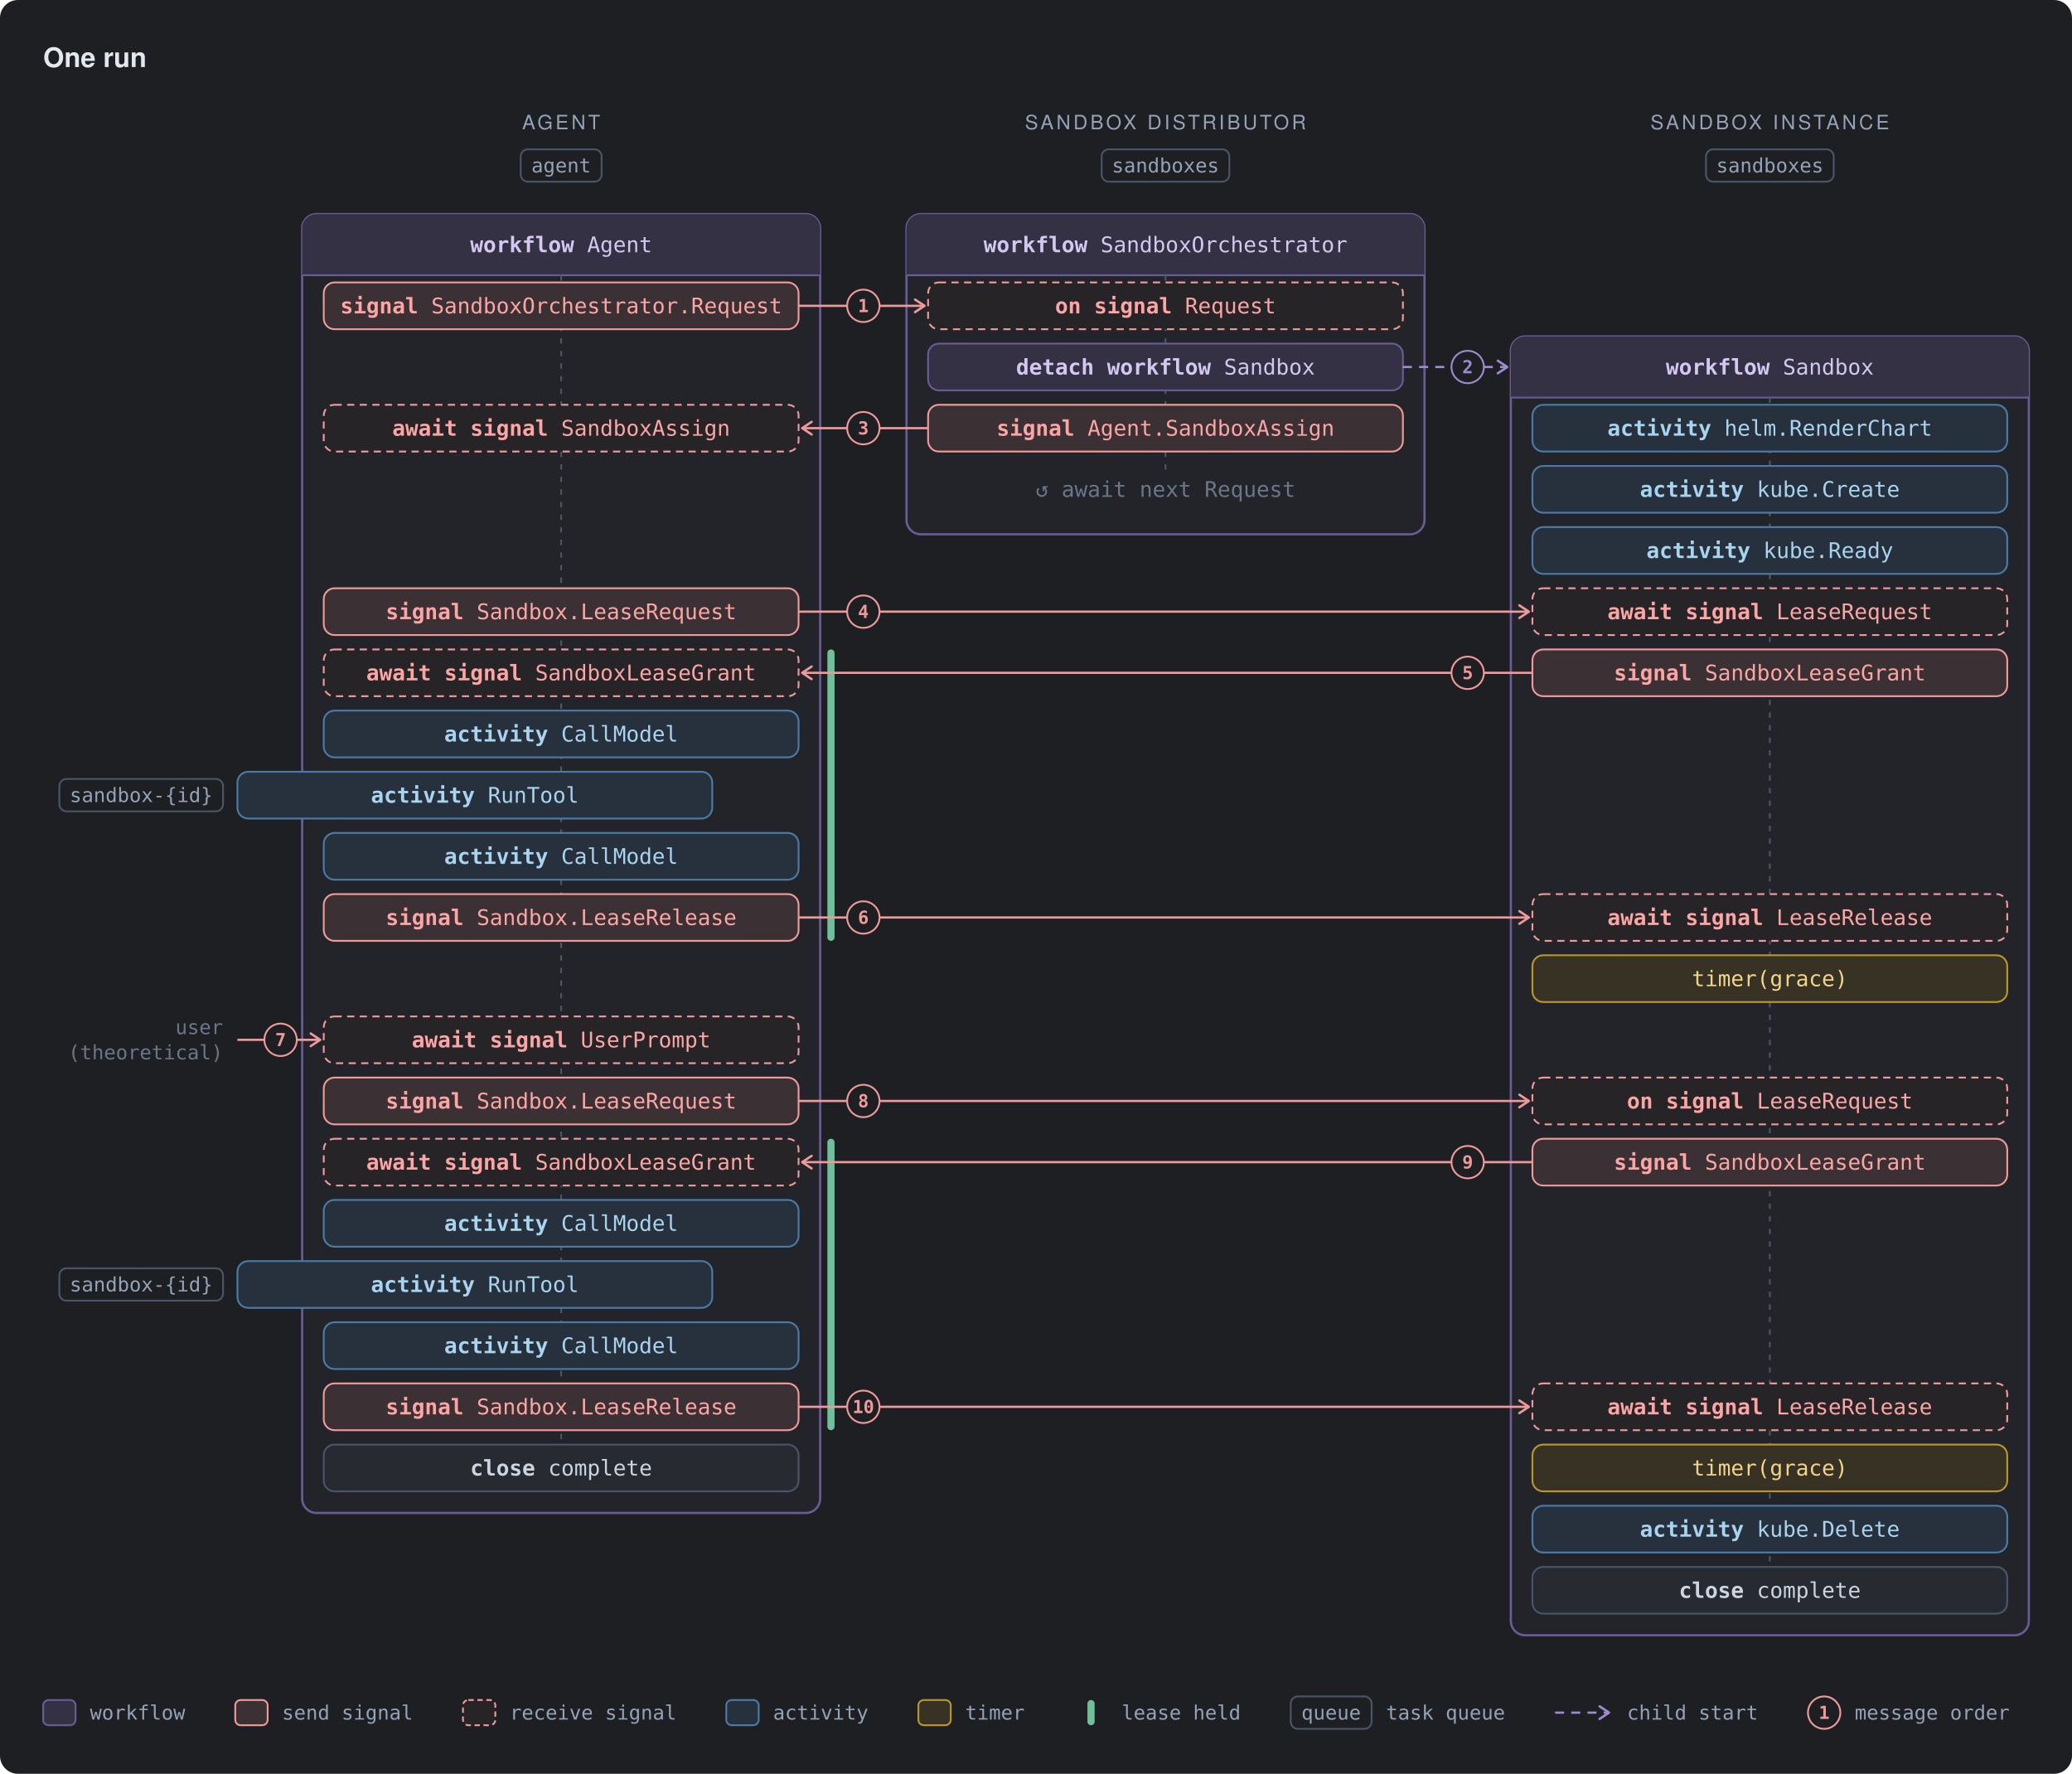
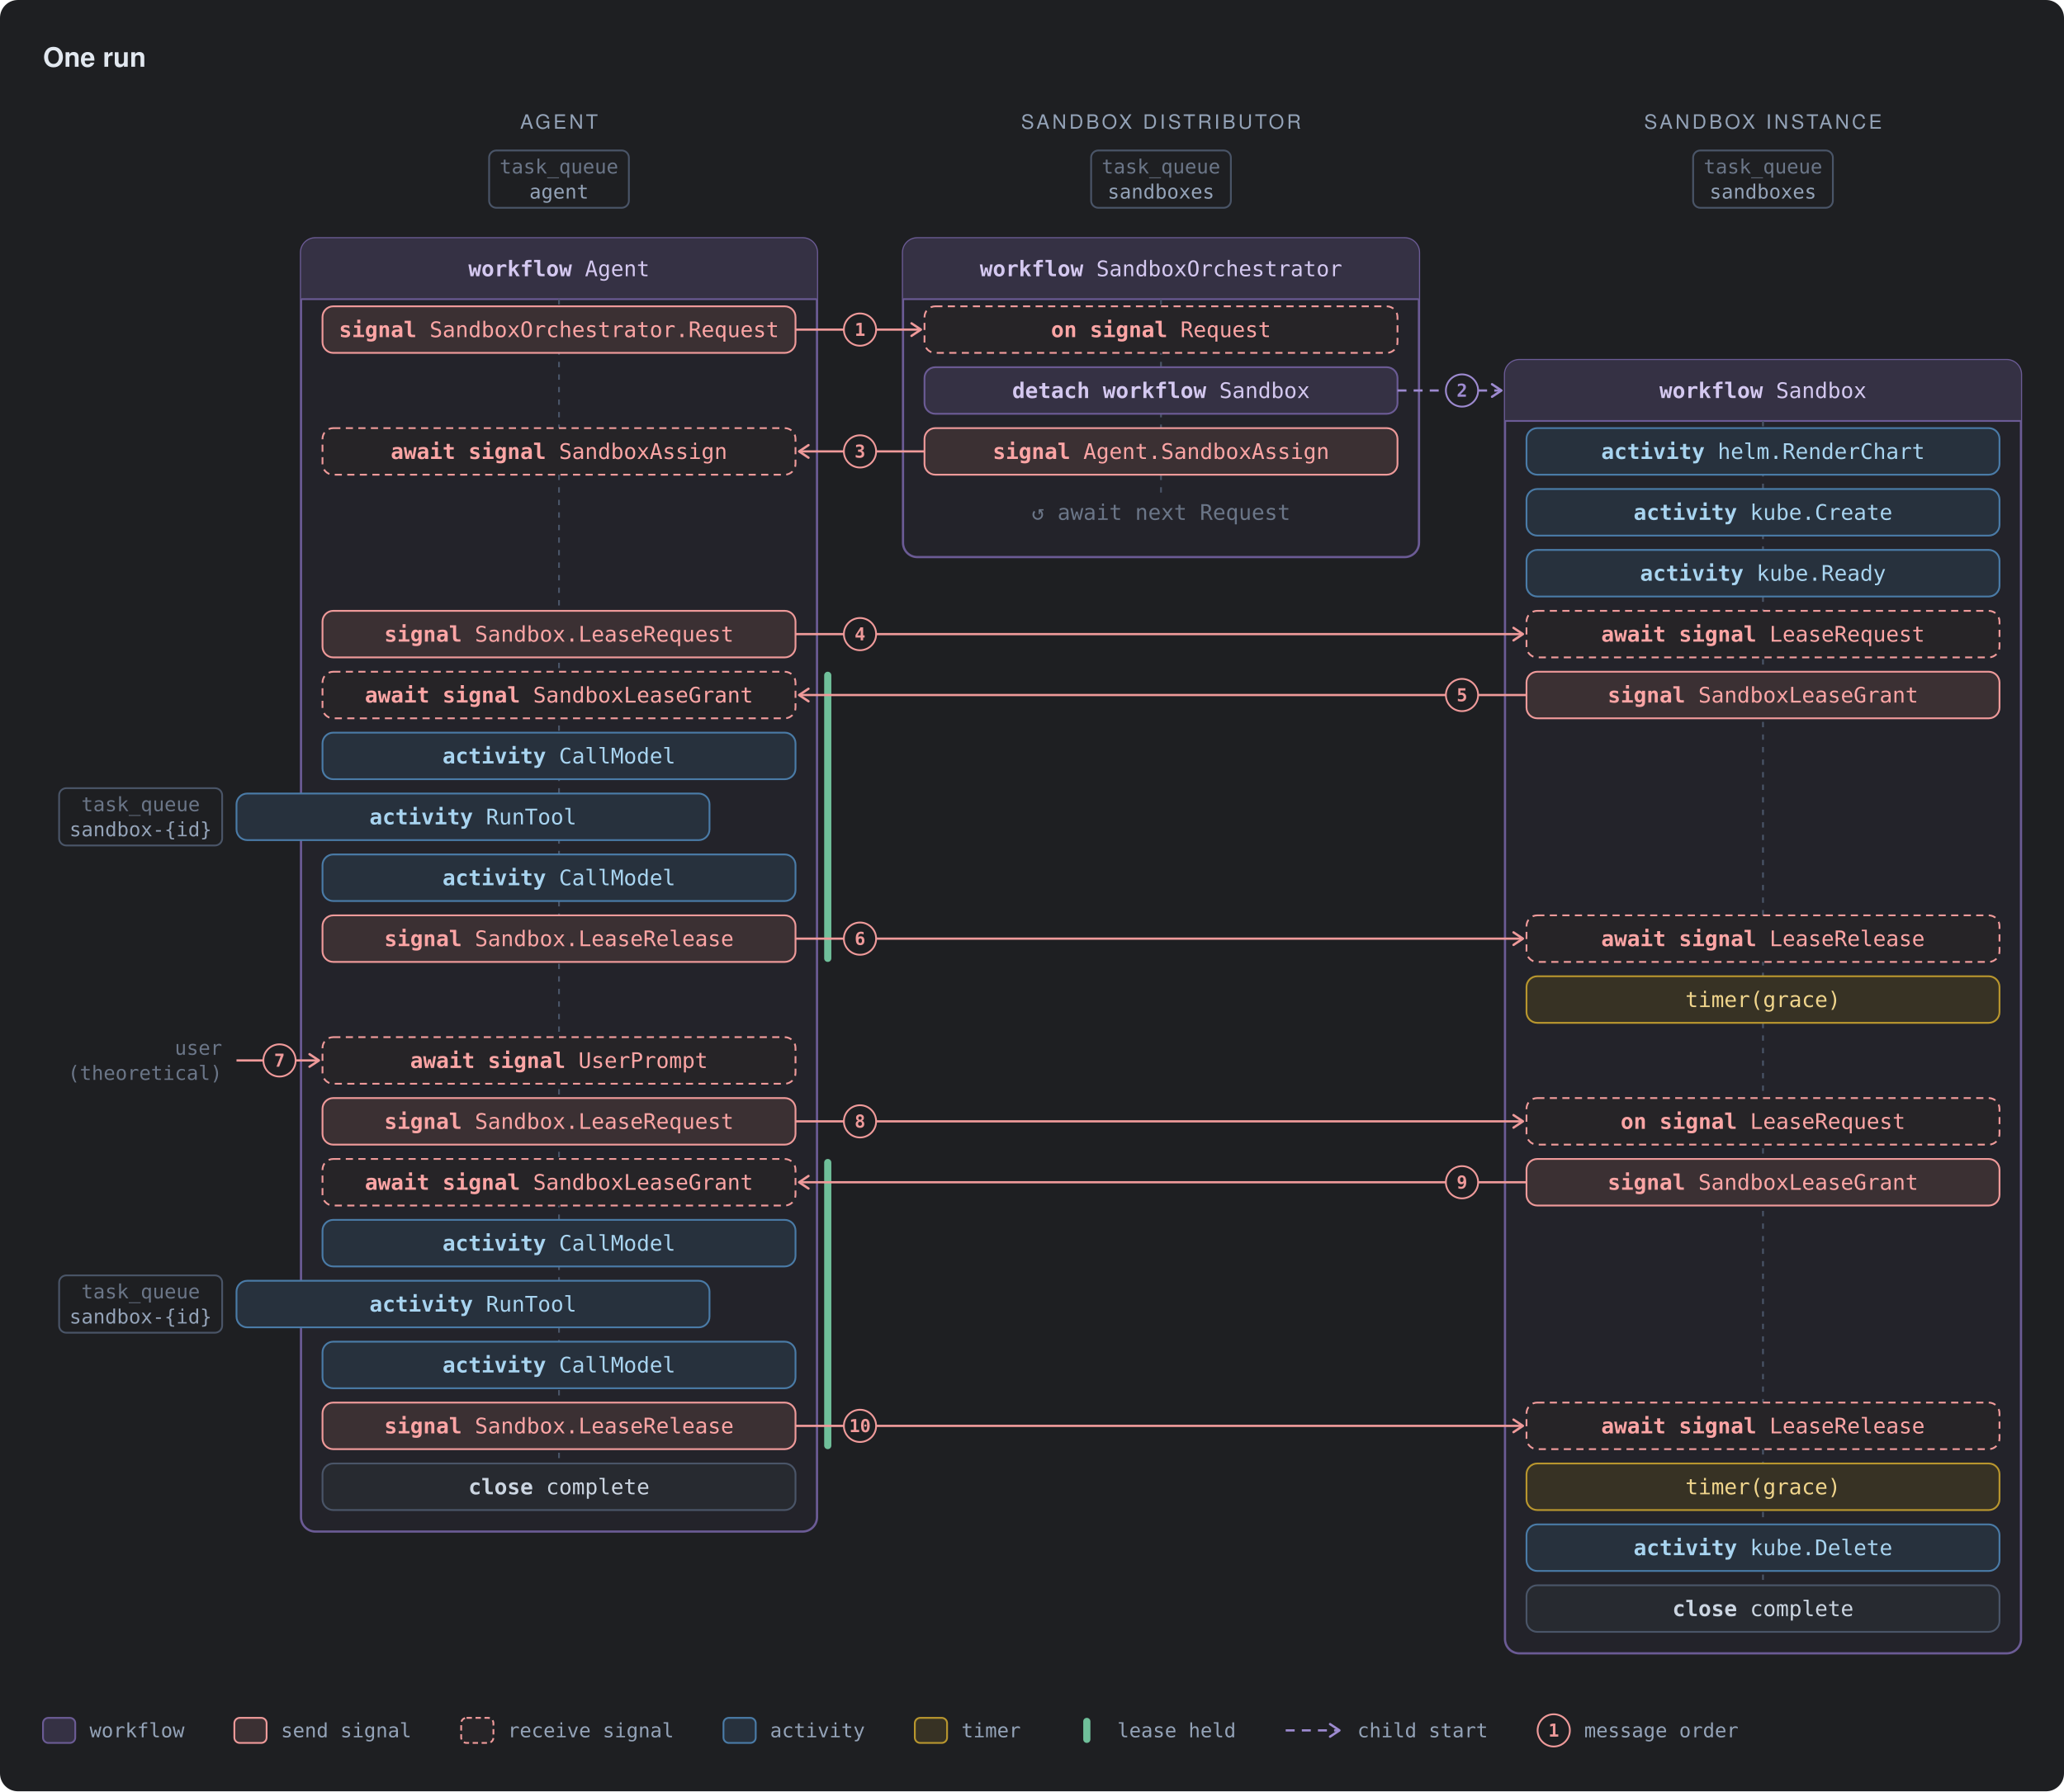
- <svg xmlns="http://www.w3.org/2000/svg" width="1152" height="986" viewBox="0 0 1152 986" role="img" font-family="'SF Mono', Menlo, Consolas, monospace">
+ <svg xmlns="http://www.w3.org/2000/svg" width="1152" height="1000" viewBox="0 0 1152 1000" role="img" font-family="'SF Mono', Menlo, Consolas, monospace">
  <defs>
    <marker id="hEF9A9A" viewBox="0 0 10 10" refX="8" refY="5" markerWidth="7" markerHeight="7" orient="auto-start-reverse">
      <path d="M2 1L8 5L2 9" fill="none" stroke="#EF9A9A" stroke-width="1.5" stroke-linecap="round" stroke-linejoin="round" />
    </marker>
    <marker id="h9D8AD0" viewBox="0 0 10 10" refX="8" refY="5" markerWidth="7" markerHeight="7" orient="auto-start-reverse">
      <path d="M2 1L8 5L2 9" fill="none" stroke="#9D8AD0" stroke-width="1.5" stroke-linecap="round" stroke-linejoin="round" />
    </marker>
    <marker id="h4A7BA7" viewBox="0 0 10 10" refX="8" refY="5" markerWidth="7" markerHeight="7" orient="auto-start-reverse">
      <path d="M2 1L8 5L2 9" fill="none" stroke="#4A7BA7" stroke-width="1.5" stroke-linecap="round" stroke-linejoin="round" />
    </marker>
    <marker id="h6B7688" viewBox="0 0 10 10" refX="8" refY="5" markerWidth="7" markerHeight="7" orient="auto-start-reverse">
      <path d="M2 1L8 5L2 9" fill="none" stroke="#6B7688" stroke-width="1.5" stroke-linecap="round" stroke-linejoin="round" />
    </marker>
  </defs>
-   <rect width="1152" height="986" rx="10" fill="#1e1f22" />
+   <rect width="1152" height="1000" rx="10" fill="#1e1f22" />
  <text x="24" y="32" fill="#E2E8F0" font-size="15" font-weight="600" font-family="-apple-system, 'Segoe UI', Helvetica, Arial, sans-serif" dy="0.35em">One run</text>
  <text x="312.0" y="68" fill="#94A3B8" font-size="11" letter-spacing="1.5" text-anchor="middle" font-family="-apple-system, 'Segoe UI', Helvetica, Arial, sans-serif" dy="0.35em">AGENT</text>
-   <rect x="289.5" y="83" width="45" height="18" rx="4" fill="#1e1f22" stroke="#4A5568" />
-   <text x="312.0" y="92" fill="#94A3B8" font-size="11" text-anchor="middle" dy="0.35em">agent</text>
+   <rect x="273.0" y="84.0" width="78" height="32" rx="4" fill="#1e1f22" stroke="#4A5568" />
+   <text x="312.0" y="93" fill="#6B7688" font-size="11" text-anchor="middle" dy="0.35em">task_queue</text>
+   <text x="312.0" y="107" fill="#94A3B8" font-size="11" text-anchor="middle" dy="0.35em">agent</text>
  <text x="648.0" y="68" fill="#94A3B8" font-size="11" letter-spacing="1.5" text-anchor="middle" font-family="-apple-system, 'Segoe UI', Helvetica, Arial, sans-serif" dy="0.35em">SANDBOX DISTRIBUTOR</text>
-   <rect x="612.5" y="83" width="71" height="18" rx="4" fill="#1e1f22" stroke="#4A5568" />
-   <text x="648.0" y="92" fill="#94A3B8" font-size="11" text-anchor="middle" dy="0.35em">sandboxes</text>
+   <rect x="609.0" y="84.0" width="78" height="32" rx="4" fill="#1e1f22" stroke="#4A5568" />
+   <text x="648.0" y="93" fill="#6B7688" font-size="11" text-anchor="middle" dy="0.35em">task_queue</text>
+   <text x="648.0" y="107" fill="#94A3B8" font-size="11" text-anchor="middle" dy="0.35em">sandboxes</text>
  <text x="984.0" y="68" fill="#94A3B8" font-size="11" letter-spacing="1.5" text-anchor="middle" font-family="-apple-system, 'Segoe UI', Helvetica, Arial, sans-serif" dy="0.35em">SANDBOX INSTANCE</text>
-   <rect x="948.5" y="83" width="71" height="18" rx="4" fill="#1e1f22" stroke="#4A5568" />
-   <text x="984.0" y="92" fill="#94A3B8" font-size="11" text-anchor="middle" dy="0.35em">sandboxes</text>
-   <rect x="168" y="119.0" width="288" height="722.0" rx="8" fill="#23232a" stroke="#6B5B95" stroke-width="1.25" />
-   <path d="M176 119.0 H448 a8 8 0 0 1 8 8 V153.0 H168 V127.0 a8 8 0 0 1 8 -8 Z" fill="#353144" />
-   <path d="M168 153.0 H456" stroke="#6B5B95" />
-   <text x="312.0" y="136" fill="#D4C8F0" font-size="12" text-anchor="middle" dy="0.35em">
+   <rect x="945.0" y="84.0" width="78" height="32" rx="4" fill="#1e1f22" stroke="#4A5568" />
+   <text x="984.0" y="93" fill="#6B7688" font-size="11" text-anchor="middle" dy="0.35em">task_queue</text>
+   <text x="984.0" y="107" fill="#94A3B8" font-size="11" text-anchor="middle" dy="0.35em">sandboxes</text>
+   <rect x="168" y="133.0" width="288" height="722.0" rx="8" fill="#23232a" stroke="#6B5B95" stroke-width="1.25" />
+   <path d="M176 133.0 H448 a8 8 0 0 1 8 8 V167.0 H168 V141.0 a8 8 0 0 1 8 -8 Z" fill="#353144" />
+   <path d="M168 167.0 H456" stroke="#6B5B95" />
+   <text x="312.0" y="150" fill="#D4C8F0" font-size="12" text-anchor="middle" dy="0.35em">
    <tspan font-weight="700">workflow</tspan> Agent</text>
-   <path d="M312.0 153.0 V816" stroke="#4A5568" stroke-dasharray="3 4" />
-   <rect x="504" y="119.0" width="288" height="178.0" rx="8" fill="#23232a" stroke="#6B5B95" stroke-width="1.25" />
-   <path d="M512 119.0 H784 a8 8 0 0 1 8 8 V153.0 H504 V127.0 a8 8 0 0 1 8 -8 Z" fill="#353144" />
-   <path d="M504 153.0 H792" stroke="#6B5B95" />
-   <text x="648.0" y="136" fill="#D4C8F0" font-size="12" text-anchor="middle" dy="0.35em">
+   <path d="M312.0 167.0 V830" stroke="#4A5568" stroke-dasharray="3 4" />
+   <rect x="504" y="133.0" width="288" height="178.0" rx="8" fill="#23232a" stroke="#6B5B95" stroke-width="1.25" />
+   <path d="M512 133.0 H784 a8 8 0 0 1 8 8 V167.0 H504 V141.0 a8 8 0 0 1 8 -8 Z" fill="#353144" />
+   <path d="M504 167.0 H792" stroke="#6B5B95" />
+   <text x="648.0" y="150" fill="#D4C8F0" font-size="12" text-anchor="middle" dy="0.35em">
    <tspan font-weight="700">workflow</tspan> SandboxOrchestrator</text>
-   <path d="M648.0 153.0 V272" stroke="#4A5568" stroke-dasharray="3 4" />
-   <rect x="840" y="187.0" width="288" height="722.0" rx="8" fill="#23232a" stroke="#6B5B95" stroke-width="1.25" />
-   <path d="M848 187.0 H1120 a8 8 0 0 1 8 8 V221.0 H840 V195.0 a8 8 0 0 1 8 -8 Z" fill="#353144" />
-   <path d="M840 221.0 H1128" stroke="#6B5B95" />
-   <text x="984.0" y="204" fill="#D4C8F0" font-size="12" text-anchor="middle" dy="0.35em">
+   <path d="M648.0 167.0 V286" stroke="#4A5568" stroke-dasharray="3 4" />
+   <rect x="840" y="201.0" width="288" height="722.0" rx="8" fill="#23232a" stroke="#6B5B95" stroke-width="1.25" />
+   <path d="M848 201.0 H1120 a8 8 0 0 1 8 8 V235.0 H840 V209.0 a8 8 0 0 1 8 -8 Z" fill="#353144" />
+   <path d="M840 235.0 H1128" stroke="#6B5B95" />
+   <text x="984.0" y="218" fill="#D4C8F0" font-size="12" text-anchor="middle" dy="0.35em">
    <tspan font-weight="700">workflow</tspan> Sandbox</text>
-   <path d="M984.0 221.0 V884" stroke="#4A5568" stroke-dasharray="3 4" />
-   <rect x="460" y="361.0" width="4" height="162" rx="2" fill="#6FBF9A" />
-   <rect x="460" y="633.0" width="4" height="162" rx="2" fill="#6FBF9A" />
-   <rect x="180" y="157.0" width="264" height="26" rx="6" fill="#3b3033" stroke="#EF9A9A" />
-   <text x="312.0" y="170" fill="#FCA5A5" font-size="12" text-anchor="middle" dy="0.35em">
+   <path d="M984.0 235.0 V898" stroke="#4A5568" stroke-dasharray="3 4" />
+   <rect x="460" y="375.0" width="4" height="162" rx="2" fill="#6FBF9A" />
+   <rect x="460" y="647.0" width="4" height="162" rx="2" fill="#6FBF9A" />
+   <rect x="180" y="171.0" width="264" height="26" rx="6" fill="#3b3033" stroke="#EF9A9A" />
+   <text x="312.0" y="184" fill="#FCA5A5" font-size="12" text-anchor="middle" dy="0.35em">
    <tspan font-weight="700">signal</tspan> SandboxOrchestrator.Request</text>
-   <rect x="180" y="225.0" width="264" height="26" rx="6" fill="#262427" stroke="#EF9A9A" stroke-dasharray="4 3" />
-   <text x="312.0" y="238" fill="#FCA5A5" font-size="12" text-anchor="middle" dy="0.35em">
+   <rect x="180" y="239.0" width="264" height="26" rx="6" fill="#262427" stroke="#EF9A9A" stroke-dasharray="4 3" />
+   <text x="312.0" y="252" fill="#FCA5A5" font-size="12" text-anchor="middle" dy="0.35em">
    <tspan font-weight="700">await signal</tspan> SandboxAssign</text>
-   <rect x="180" y="327.0" width="264" height="26" rx="6" fill="#3b3033" stroke="#EF9A9A" />
-   <text x="312.0" y="340" fill="#FCA5A5" font-size="12" text-anchor="middle" dy="0.35em">
+   <rect x="180" y="341.0" width="264" height="26" rx="6" fill="#3b3033" stroke="#EF9A9A" />
+   <text x="312.0" y="354" fill="#FCA5A5" font-size="12" text-anchor="middle" dy="0.35em">
    <tspan font-weight="700">signal</tspan> Sandbox.LeaseRequest</text>
-   <rect x="180" y="361.0" width="264" height="26" rx="6" fill="#262427" stroke="#EF9A9A" stroke-dasharray="4 3" />
-   <text x="312.0" y="374" fill="#FCA5A5" font-size="12" text-anchor="middle" dy="0.35em">
+   <rect x="180" y="375.0" width="264" height="26" rx="6" fill="#262427" stroke="#EF9A9A" stroke-dasharray="4 3" />
+   <text x="312.0" y="388" fill="#FCA5A5" font-size="12" text-anchor="middle" dy="0.35em">
    <tspan font-weight="700">await signal</tspan> SandboxLeaseGrant</text>
-   <rect x="180" y="395.0" width="264" height="26" rx="6" fill="#27313d" stroke="#4A7BA7" />
-   <text x="312.0" y="408" fill="#A8D4F0" font-size="12" text-anchor="middle" dy="0.35em">
-     <tspan font-weight="700">activity</tspan> CallModel</text>
-   <rect x="132" y="429.0" width="264" height="26" rx="6" fill="#27313d" stroke="#4A7BA7" />
-   <text x="264.0" y="442" fill="#A8D4F0" font-size="12" text-anchor="middle" dy="0.35em">
+   <rect x="180" y="409.0" width="264" height="26" rx="6" fill="#27313d" stroke="#4A7BA7" />
+   <text x="312.0" y="422" fill="#A8D4F0" font-size="12" text-anchor="middle" dy="0.35em">
+     <tspan font-weight="700">activity</tspan> CallModel</text>
+   <rect x="132" y="443.0" width="264" height="26" rx="6" fill="#27313d" stroke="#4A7BA7" />
+   <text x="264.0" y="456" fill="#A8D4F0" font-size="12" text-anchor="middle" dy="0.35em">
    <tspan font-weight="700">activity</tspan> RunTool</text>
-   <rect x="180" y="463.0" width="264" height="26" rx="6" fill="#27313d" stroke="#4A7BA7" />
-   <text x="312.0" y="476" fill="#A8D4F0" font-size="12" text-anchor="middle" dy="0.35em">
-     <tspan font-weight="700">activity</tspan> CallModel</text>
-   <rect x="33" y="433" width="91" height="18" rx="4" fill="#1e1f22" stroke="#4A5568" />
-   <text x="78.5" y="442" fill="#94A3B8" font-size="11" text-anchor="middle" dy="0.35em">sandbox-{id}</text>
-   <rect x="180" y="497.0" width="264" height="26" rx="6" fill="#3b3033" stroke="#EF9A9A" />
-   <text x="312.0" y="510" fill="#FCA5A5" font-size="12" text-anchor="middle" dy="0.35em">
+   <rect x="180" y="477.0" width="264" height="26" rx="6" fill="#27313d" stroke="#4A7BA7" />
+   <text x="312.0" y="490" fill="#A8D4F0" font-size="12" text-anchor="middle" dy="0.35em">
+     <tspan font-weight="700">activity</tspan> CallModel</text>
+   <rect x="33" y="440.0" width="91" height="32" rx="4" fill="#1e1f22" stroke="#4A5568" />
+   <text x="78.5" y="449" fill="#6B7688" font-size="11" text-anchor="middle" dy="0.35em">task_queue</text>
+   <text x="78.5" y="463" fill="#94A3B8" font-size="11" text-anchor="middle" dy="0.35em">sandbox-{id}</text>
+   <rect x="180" y="511.0" width="264" height="26" rx="6" fill="#3b3033" stroke="#EF9A9A" />
+   <text x="312.0" y="524" fill="#FCA5A5" font-size="12" text-anchor="middle" dy="0.35em">
    <tspan font-weight="700">signal</tspan> Sandbox.LeaseRelease</text>
-   <rect x="180" y="565.0" width="264" height="26" rx="6" fill="#262427" stroke="#EF9A9A" stroke-dasharray="4 3" />
-   <text x="312.0" y="578" fill="#FCA5A5" font-size="12" text-anchor="middle" dy="0.35em">
+   <rect x="180" y="579.0" width="264" height="26" rx="6" fill="#262427" stroke="#EF9A9A" stroke-dasharray="4 3" />
+   <text x="312.0" y="592" fill="#FCA5A5" font-size="12" text-anchor="middle" dy="0.35em">
    <tspan font-weight="700">await signal</tspan> UserPrompt</text>
-   <text x="124" y="571.0" fill="#6B7688" font-size="11" text-anchor="end" dy="0.35em">user</text>
-   <text x="124" y="585.0" fill="#6B7688" font-size="11" text-anchor="end" dy="0.35em">(theoretical)</text>
-   <rect x="180" y="599.0" width="264" height="26" rx="6" fill="#3b3033" stroke="#EF9A9A" />
-   <text x="312.0" y="612" fill="#FCA5A5" font-size="12" text-anchor="middle" dy="0.35em">
+   <text x="124" y="585.0" fill="#6B7688" font-size="11" text-anchor="end" dy="0.35em">user</text>
+   <text x="124" y="599.0" fill="#6B7688" font-size="11" text-anchor="end" dy="0.35em">(theoretical)</text>
+   <rect x="180" y="613.0" width="264" height="26" rx="6" fill="#3b3033" stroke="#EF9A9A" />
+   <text x="312.0" y="626" fill="#FCA5A5" font-size="12" text-anchor="middle" dy="0.35em">
    <tspan font-weight="700">signal</tspan> Sandbox.LeaseRequest</text>
-   <rect x="180" y="633.0" width="264" height="26" rx="6" fill="#262427" stroke="#EF9A9A" stroke-dasharray="4 3" />
-   <text x="312.0" y="646" fill="#FCA5A5" font-size="12" text-anchor="middle" dy="0.35em">
+   <rect x="180" y="647.0" width="264" height="26" rx="6" fill="#262427" stroke="#EF9A9A" stroke-dasharray="4 3" />
+   <text x="312.0" y="660" fill="#FCA5A5" font-size="12" text-anchor="middle" dy="0.35em">
    <tspan font-weight="700">await signal</tspan> SandboxLeaseGrant</text>
-   <rect x="180" y="667.0" width="264" height="26" rx="6" fill="#27313d" stroke="#4A7BA7" />
-   <text x="312.0" y="680" fill="#A8D4F0" font-size="12" text-anchor="middle" dy="0.35em">
-     <tspan font-weight="700">activity</tspan> CallModel</text>
-   <rect x="132" y="701.0" width="264" height="26" rx="6" fill="#27313d" stroke="#4A7BA7" />
-   <text x="264.0" y="714" fill="#A8D4F0" font-size="12" text-anchor="middle" dy="0.35em">
+   <rect x="180" y="681.0" width="264" height="26" rx="6" fill="#27313d" stroke="#4A7BA7" />
+   <text x="312.0" y="694" fill="#A8D4F0" font-size="12" text-anchor="middle" dy="0.35em">
+     <tspan font-weight="700">activity</tspan> CallModel</text>
+   <rect x="132" y="715.0" width="264" height="26" rx="6" fill="#27313d" stroke="#4A7BA7" />
+   <text x="264.0" y="728" fill="#A8D4F0" font-size="12" text-anchor="middle" dy="0.35em">
    <tspan font-weight="700">activity</tspan> RunTool</text>
-   <rect x="180" y="735.0" width="264" height="26" rx="6" fill="#27313d" stroke="#4A7BA7" />
-   <text x="312.0" y="748" fill="#A8D4F0" font-size="12" text-anchor="middle" dy="0.35em">
-     <tspan font-weight="700">activity</tspan> CallModel</text>
-   <rect x="33" y="705" width="91" height="18" rx="4" fill="#1e1f22" stroke="#4A5568" />
-   <text x="78.5" y="714" fill="#94A3B8" font-size="11" text-anchor="middle" dy="0.35em">sandbox-{id}</text>
-   <rect x="180" y="769.0" width="264" height="26" rx="6" fill="#3b3033" stroke="#EF9A9A" />
-   <text x="312.0" y="782" fill="#FCA5A5" font-size="12" text-anchor="middle" dy="0.35em">
+   <rect x="180" y="749.0" width="264" height="26" rx="6" fill="#27313d" stroke="#4A7BA7" />
+   <text x="312.0" y="762" fill="#A8D4F0" font-size="12" text-anchor="middle" dy="0.35em">
+     <tspan font-weight="700">activity</tspan> CallModel</text>
+   <rect x="33" y="712.0" width="91" height="32" rx="4" fill="#1e1f22" stroke="#4A5568" />
+   <text x="78.5" y="721" fill="#6B7688" font-size="11" text-anchor="middle" dy="0.35em">task_queue</text>
+   <text x="78.5" y="735" fill="#94A3B8" font-size="11" text-anchor="middle" dy="0.35em">sandbox-{id}</text>
+   <rect x="180" y="783.0" width="264" height="26" rx="6" fill="#3b3033" stroke="#EF9A9A" />
+   <text x="312.0" y="796" fill="#FCA5A5" font-size="12" text-anchor="middle" dy="0.35em">
    <tspan font-weight="700">signal</tspan> Sandbox.LeaseRelease</text>
-   <rect x="180" y="803.0" width="264" height="26" rx="6" fill="#272a30" stroke="#4A5568" />
-   <text x="312.0" y="816" fill="#CBD5E1" font-size="12" text-anchor="middle" dy="0.35em">
+   <rect x="180" y="817.0" width="264" height="26" rx="6" fill="#272a30" stroke="#4A5568" />
+   <text x="312.0" y="830" fill="#CBD5E1" font-size="12" text-anchor="middle" dy="0.35em">
    <tspan font-weight="700">close</tspan> complete</text>
-   <rect x="516" y="157.0" width="264" height="26" rx="6" fill="#262427" stroke="#EF9A9A" stroke-dasharray="4 3" />
-   <text x="648.0" y="170" fill="#FCA5A5" font-size="12" text-anchor="middle" dy="0.35em">
+   <rect x="516" y="171.0" width="264" height="26" rx="6" fill="#262427" stroke="#EF9A9A" stroke-dasharray="4 3" />
+   <text x="648.0" y="184" fill="#FCA5A5" font-size="12" text-anchor="middle" dy="0.35em">
    <tspan font-weight="700">on signal</tspan> Request</text>
-   <rect x="516" y="191.0" width="264" height="26" rx="6" fill="#353144" stroke="#6B5B95" />
-   <text x="648.0" y="204" fill="#D4C8F0" font-size="12" text-anchor="middle" dy="0.35em">
+   <rect x="516" y="205.0" width="264" height="26" rx="6" fill="#353144" stroke="#6B5B95" />
+   <text x="648.0" y="218" fill="#D4C8F0" font-size="12" text-anchor="middle" dy="0.35em">
    <tspan font-weight="700">detach workflow</tspan> Sandbox</text>
-   <rect x="516" y="225.0" width="264" height="26" rx="6" fill="#3b3033" stroke="#EF9A9A" />
-   <text x="648.0" y="238" fill="#FCA5A5" font-size="12" text-anchor="middle" dy="0.35em">
+   <rect x="516" y="239.0" width="264" height="26" rx="6" fill="#3b3033" stroke="#EF9A9A" />
+   <text x="648.0" y="252" fill="#FCA5A5" font-size="12" text-anchor="middle" dy="0.35em">
    <tspan font-weight="700">signal</tspan> Agent.SandboxAssign</text>
-   <rect x="564.0" y="262" width="168" height="20" fill="#23232a" />
-   <text x="648.0" y="272" fill="#6B7688" font-size="12" text-anchor="middle" dy="0.35em">↺ await next Request</text>
-   <rect x="852" y="225.0" width="264" height="26" rx="6" fill="#27313d" stroke="#4A7BA7" />
-   <text x="984.0" y="238" fill="#A8D4F0" font-size="12" text-anchor="middle" dy="0.35em">
+   <rect x="564.0" y="276" width="168" height="20" fill="#23232a" />
+   <text x="648.0" y="286" fill="#6B7688" font-size="12" text-anchor="middle" dy="0.35em">↺ await next Request</text>
+   <rect x="852" y="239.0" width="264" height="26" rx="6" fill="#27313d" stroke="#4A7BA7" />
+   <text x="984.0" y="252" fill="#A8D4F0" font-size="12" text-anchor="middle" dy="0.35em">
    <tspan font-weight="700">activity</tspan> helm.RenderChart</text>
-   <rect x="852" y="259.0" width="264" height="26" rx="6" fill="#27313d" stroke="#4A7BA7" />
-   <text x="984.0" y="272" fill="#A8D4F0" font-size="12" text-anchor="middle" dy="0.35em">
+   <rect x="852" y="273.0" width="264" height="26" rx="6" fill="#27313d" stroke="#4A7BA7" />
+   <text x="984.0" y="286" fill="#A8D4F0" font-size="12" text-anchor="middle" dy="0.35em">
    <tspan font-weight="700">activity</tspan> kube.Create</text>
-   <rect x="852" y="293.0" width="264" height="26" rx="6" fill="#27313d" stroke="#4A7BA7" />
-   <text x="984.0" y="306" fill="#A8D4F0" font-size="12" text-anchor="middle" dy="0.35em">
+   <rect x="852" y="307.0" width="264" height="26" rx="6" fill="#27313d" stroke="#4A7BA7" />
+   <text x="984.0" y="320" fill="#A8D4F0" font-size="12" text-anchor="middle" dy="0.35em">
    <tspan font-weight="700">activity</tspan> kube.Ready</text>
-   <rect x="852" y="327.0" width="264" height="26" rx="6" fill="#262427" stroke="#EF9A9A" stroke-dasharray="4 3" />
-   <text x="984.0" y="340" fill="#FCA5A5" font-size="12" text-anchor="middle" dy="0.35em">
+   <rect x="852" y="341.0" width="264" height="26" rx="6" fill="#262427" stroke="#EF9A9A" stroke-dasharray="4 3" />
+   <text x="984.0" y="354" fill="#FCA5A5" font-size="12" text-anchor="middle" dy="0.35em">
    <tspan font-weight="700">await signal</tspan> LeaseRequest</text>
-   <rect x="852" y="361.0" width="264" height="26" rx="6" fill="#3b3033" stroke="#EF9A9A" />
-   <text x="984.0" y="374" fill="#FCA5A5" font-size="12" text-anchor="middle" dy="0.35em">
+   <rect x="852" y="375.0" width="264" height="26" rx="6" fill="#3b3033" stroke="#EF9A9A" />
+   <text x="984.0" y="388" fill="#FCA5A5" font-size="12" text-anchor="middle" dy="0.35em">
    <tspan font-weight="700">signal</tspan> SandboxLeaseGrant</text>
-   <rect x="852" y="497.0" width="264" height="26" rx="6" fill="#262427" stroke="#EF9A9A" stroke-dasharray="4 3" />
-   <text x="984.0" y="510" fill="#FCA5A5" font-size="12" text-anchor="middle" dy="0.35em">
+   <rect x="852" y="511.0" width="264" height="26" rx="6" fill="#262427" stroke="#EF9A9A" stroke-dasharray="4 3" />
+   <text x="984.0" y="524" fill="#FCA5A5" font-size="12" text-anchor="middle" dy="0.35em">
    <tspan font-weight="700">await signal</tspan> LeaseRelease</text>
-   <rect x="852" y="531.0" width="264" height="26" rx="6" fill="#373224" stroke="#B8962E" />
-   <text x="984.0" y="544" fill="#F0D58C" font-size="12" text-anchor="middle" dy="0.35em">timer(grace)</text>
-   <rect x="852" y="599.0" width="264" height="26" rx="6" fill="#262427" stroke="#EF9A9A" stroke-dasharray="4 3" />
-   <text x="984.0" y="612" fill="#FCA5A5" font-size="12" text-anchor="middle" dy="0.35em">
+   <rect x="852" y="545.0" width="264" height="26" rx="6" fill="#373224" stroke="#B8962E" />
+   <text x="984.0" y="558" fill="#F0D58C" font-size="12" text-anchor="middle" dy="0.35em">timer(grace)</text>
+   <rect x="852" y="613.0" width="264" height="26" rx="6" fill="#262427" stroke="#EF9A9A" stroke-dasharray="4 3" />
+   <text x="984.0" y="626" fill="#FCA5A5" font-size="12" text-anchor="middle" dy="0.35em">
    <tspan font-weight="700">on signal</tspan> LeaseRequest</text>
-   <rect x="852" y="633.0" width="264" height="26" rx="6" fill="#3b3033" stroke="#EF9A9A" />
-   <text x="984.0" y="646" fill="#FCA5A5" font-size="12" text-anchor="middle" dy="0.35em">
+   <rect x="852" y="647.0" width="264" height="26" rx="6" fill="#3b3033" stroke="#EF9A9A" />
+   <text x="984.0" y="660" fill="#FCA5A5" font-size="12" text-anchor="middle" dy="0.35em">
    <tspan font-weight="700">signal</tspan> SandboxLeaseGrant</text>
-   <rect x="852" y="769.0" width="264" height="26" rx="6" fill="#262427" stroke="#EF9A9A" stroke-dasharray="4 3" />
-   <text x="984.0" y="782" fill="#FCA5A5" font-size="12" text-anchor="middle" dy="0.35em">
+   <rect x="852" y="783.0" width="264" height="26" rx="6" fill="#262427" stroke="#EF9A9A" stroke-dasharray="4 3" />
+   <text x="984.0" y="796" fill="#FCA5A5" font-size="12" text-anchor="middle" dy="0.35em">
    <tspan font-weight="700">await signal</tspan> LeaseRelease</text>
-   <rect x="852" y="803.0" width="264" height="26" rx="6" fill="#373224" stroke="#B8962E" />
-   <text x="984.0" y="816" fill="#F0D58C" font-size="12" text-anchor="middle" dy="0.35em">timer(grace)</text>
-   <rect x="852" y="837.0" width="264" height="26" rx="6" fill="#27313d" stroke="#4A7BA7" />
-   <text x="984.0" y="850" fill="#A8D4F0" font-size="12" text-anchor="middle" dy="0.35em">
+   <rect x="852" y="817.0" width="264" height="26" rx="6" fill="#373224" stroke="#B8962E" />
+   <text x="984.0" y="830" fill="#F0D58C" font-size="12" text-anchor="middle" dy="0.35em">timer(grace)</text>
+   <rect x="852" y="851.0" width="264" height="26" rx="6" fill="#27313d" stroke="#4A7BA7" />
+   <text x="984.0" y="864" fill="#A8D4F0" font-size="12" text-anchor="middle" dy="0.35em">
    <tspan font-weight="700">activity</tspan> kube.Delete</text>
-   <rect x="852" y="871.0" width="264" height="26" rx="6" fill="#272a30" stroke="#4A5568" />
-   <text x="984.0" y="884" fill="#CBD5E1" font-size="12" text-anchor="middle" dy="0.35em">
+   <rect x="852" y="885.0" width="264" height="26" rx="6" fill="#272a30" stroke="#4A5568" />
+   <text x="984.0" y="898" fill="#CBD5E1" font-size="12" text-anchor="middle" dy="0.35em">
    <tspan font-weight="700">close</tspan> complete</text>
-   <path d="M444 170 H514" fill="none" stroke="#EF9A9A" stroke-width="1.25" marker-end="url(#hEF9A9A)" />
-   <circle cx="480.0" cy="170" r="9" fill="#1e1f22" stroke="#EF9A9A" />
-   <text x="480.0" y="170" fill="#EF9A9A" font-size="10" font-weight="700" text-anchor="middle" dy="0.35em">1</text>
-   <path d="M780 204 H838" fill="none" stroke="#9D8AD0" stroke-width="1.25" stroke-dasharray="5 4" marker-end="url(#h9D8AD0)" />
-   <circle cx="816.0" cy="204" r="9" fill="#1e1f22" stroke="#9D8AD0" />
-   <text x="816.0" y="204" fill="#9D8AD0" font-size="10" font-weight="700" text-anchor="middle" dy="0.35em">2</text>
-   <path d="M516 238 H446" fill="none" stroke="#EF9A9A" stroke-width="1.25" marker-end="url(#hEF9A9A)" />
-   <circle cx="480.0" cy="238" r="9" fill="#1e1f22" stroke="#EF9A9A" />
-   <text x="480.0" y="238" fill="#EF9A9A" font-size="10" font-weight="700" text-anchor="middle" dy="0.35em">3</text>
-   <path d="M444 340 H850" fill="none" stroke="#EF9A9A" stroke-width="1.25" marker-end="url(#hEF9A9A)" />
-   <circle cx="480.0" cy="340" r="9" fill="#1e1f22" stroke="#EF9A9A" />
-   <text x="480.0" y="340" fill="#EF9A9A" font-size="10" font-weight="700" text-anchor="middle" dy="0.35em">4</text>
-   <path d="M852 374 H446" fill="none" stroke="#EF9A9A" stroke-width="1.25" marker-end="url(#hEF9A9A)" />
-   <circle cx="816.0" cy="374" r="9" fill="#1e1f22" stroke="#EF9A9A" />
-   <text x="816.0" y="374" fill="#EF9A9A" font-size="10" font-weight="700" text-anchor="middle" dy="0.35em">5</text>
-   <path d="M444 510 H850" fill="none" stroke="#EF9A9A" stroke-width="1.25" marker-end="url(#hEF9A9A)" />
-   <circle cx="480.0" cy="510" r="9" fill="#1e1f22" stroke="#EF9A9A" />
-   <text x="480.0" y="510" fill="#EF9A9A" font-size="10" font-weight="700" text-anchor="middle" dy="0.35em">6</text>
-   <path d="M132 578 H178" fill="none" stroke="#EF9A9A" stroke-width="1.25" marker-end="url(#hEF9A9A)" />
-   <circle cx="156.0" cy="578" r="9" fill="#1e1f22" stroke="#EF9A9A" />
-   <text x="156.0" y="578" fill="#EF9A9A" font-size="10" font-weight="700" text-anchor="middle" dy="0.35em">7</text>
-   <path d="M444 612 H850" fill="none" stroke="#EF9A9A" stroke-width="1.25" marker-end="url(#hEF9A9A)" />
-   <circle cx="480.0" cy="612" r="9" fill="#1e1f22" stroke="#EF9A9A" />
-   <text x="480.0" y="612" fill="#EF9A9A" font-size="10" font-weight="700" text-anchor="middle" dy="0.35em">8</text>
-   <path d="M852 646 H446" fill="none" stroke="#EF9A9A" stroke-width="1.25" marker-end="url(#hEF9A9A)" />
-   <circle cx="816.0" cy="646" r="9" fill="#1e1f22" stroke="#EF9A9A" />
-   <text x="816.0" y="646" fill="#EF9A9A" font-size="10" font-weight="700" text-anchor="middle" dy="0.35em">9</text>
-   <path d="M444 782 H850" fill="none" stroke="#EF9A9A" stroke-width="1.25" marker-end="url(#hEF9A9A)" />
-   <circle cx="480.0" cy="782" r="9" fill="#1e1f22" stroke="#EF9A9A" />
-   <text x="480.0" y="782" fill="#EF9A9A" font-size="10" font-weight="700" text-anchor="middle" dy="0.35em">10</text>
-   <rect x="24" y="945" width="18" height="14" rx="3" fill="#353144" stroke="#6B5B95" />
-   <text x="50" y="952" fill="#94A3B8" font-size="11" dy="0.35em">workflow</text>
-   <rect x="130.8" y="945" width="18" height="14" rx="3" fill="#3b3033" stroke="#EF9A9A" />
-   <text x="156.8" y="952" fill="#94A3B8" font-size="11" dy="0.35em">send signal</text>
-   <rect x="257.4" y="945" width="18" height="14" rx="3" fill="#262427" stroke="#EF9A9A" stroke-dasharray="3 2" />
-   <text x="283.4" y="952" fill="#94A3B8" font-size="11" dy="0.35em">receive signal</text>
-   <rect x="403.8" y="945" width="18" height="14" rx="3" fill="#27313d" stroke="#4A7BA7" />
-   <text x="429.8" y="952" fill="#94A3B8" font-size="11" dy="0.35em">activity</text>
-   <rect x="510.6" y="945" width="18" height="14" rx="3" fill="#373224" stroke="#B8962E" />
-   <text x="536.6" y="952" fill="#94A3B8" font-size="11" dy="0.35em">timer</text>
-   <rect x="604.6" y="945" width="4" height="14" rx="2" fill="#6FBF9A" />
-   <text x="623.6" y="952" fill="#94A3B8" font-size="11" dy="0.35em">lease held</text>
-   <rect x="717.6" y="943" width="45" height="18" rx="4" fill="#1e1f22" stroke="#4A5568" />
-   <text x="740.1" y="952" fill="#94A3B8" font-size="11" text-anchor="middle" dy="0.35em">queue</text>
-   <text x="770.6" y="952" fill="#94A3B8" font-size="11" dy="0.35em">task queue</text>
-   <path d="M864.6 952 H894.6" fill="none" stroke="#9D8AD0" stroke-width="1.25" stroke-dasharray="5 4" marker-end="url(#h9D8AD0)" />
-   <text x="904.6" y="952" fill="#94A3B8" font-size="11" dy="0.35em">child start</text>
-   <circle cx="1014.2" cy="952" r="9" fill="#1e1f22" stroke="#EF9A9A" />
-   <text x="1014.2" y="952" fill="#EF9A9A" font-size="10" font-weight="700" text-anchor="middle" dy="0.35em">1</text>
-   <text x="1031.2" y="952" fill="#94A3B8" font-size="11" dy="0.35em">message order</text>
+   <path d="M444 184 H514" fill="none" stroke="#EF9A9A" stroke-width="1.25" marker-end="url(#hEF9A9A)" />
+   <circle cx="480.0" cy="184" r="9" fill="#1e1f22" stroke="#EF9A9A" />
+   <text x="480.0" y="184" fill="#EF9A9A" font-size="10" font-weight="700" text-anchor="middle" dy="0.35em">1</text>
+   <path d="M780 218 H838" fill="none" stroke="#9D8AD0" stroke-width="1.25" stroke-dasharray="5 4" marker-end="url(#h9D8AD0)" />
+   <circle cx="816.0" cy="218" r="9" fill="#1e1f22" stroke="#9D8AD0" />
+   <text x="816.0" y="218" fill="#9D8AD0" font-size="10" font-weight="700" text-anchor="middle" dy="0.35em">2</text>
+   <path d="M516 252 H446" fill="none" stroke="#EF9A9A" stroke-width="1.25" marker-end="url(#hEF9A9A)" />
+   <circle cx="480.0" cy="252" r="9" fill="#1e1f22" stroke="#EF9A9A" />
+   <text x="480.0" y="252" fill="#EF9A9A" font-size="10" font-weight="700" text-anchor="middle" dy="0.35em">3</text>
+   <path d="M444 354 H850" fill="none" stroke="#EF9A9A" stroke-width="1.25" marker-end="url(#hEF9A9A)" />
+   <circle cx="480.0" cy="354" r="9" fill="#1e1f22" stroke="#EF9A9A" />
+   <text x="480.0" y="354" fill="#EF9A9A" font-size="10" font-weight="700" text-anchor="middle" dy="0.35em">4</text>
+   <path d="M852 388 H446" fill="none" stroke="#EF9A9A" stroke-width="1.25" marker-end="url(#hEF9A9A)" />
+   <circle cx="816.0" cy="388" r="9" fill="#1e1f22" stroke="#EF9A9A" />
+   <text x="816.0" y="388" fill="#EF9A9A" font-size="10" font-weight="700" text-anchor="middle" dy="0.35em">5</text>
+   <path d="M444 524 H850" fill="none" stroke="#EF9A9A" stroke-width="1.25" marker-end="url(#hEF9A9A)" />
+   <circle cx="480.0" cy="524" r="9" fill="#1e1f22" stroke="#EF9A9A" />
+   <text x="480.0" y="524" fill="#EF9A9A" font-size="10" font-weight="700" text-anchor="middle" dy="0.35em">6</text>
+   <path d="M132 592 H178" fill="none" stroke="#EF9A9A" stroke-width="1.25" marker-end="url(#hEF9A9A)" />
+   <circle cx="156.0" cy="592" r="9" fill="#1e1f22" stroke="#EF9A9A" />
+   <text x="156.0" y="592" fill="#EF9A9A" font-size="10" font-weight="700" text-anchor="middle" dy="0.35em">7</text>
+   <path d="M444 626 H850" fill="none" stroke="#EF9A9A" stroke-width="1.25" marker-end="url(#hEF9A9A)" />
+   <circle cx="480.0" cy="626" r="9" fill="#1e1f22" stroke="#EF9A9A" />
+   <text x="480.0" y="626" fill="#EF9A9A" font-size="10" font-weight="700" text-anchor="middle" dy="0.35em">8</text>
+   <path d="M852 660 H446" fill="none" stroke="#EF9A9A" stroke-width="1.25" marker-end="url(#hEF9A9A)" />
+   <circle cx="816.0" cy="660" r="9" fill="#1e1f22" stroke="#EF9A9A" />
+   <text x="816.0" y="660" fill="#EF9A9A" font-size="10" font-weight="700" text-anchor="middle" dy="0.35em">9</text>
+   <path d="M444 796 H850" fill="none" stroke="#EF9A9A" stroke-width="1.25" marker-end="url(#hEF9A9A)" />
+   <circle cx="480.0" cy="796" r="9" fill="#1e1f22" stroke="#EF9A9A" />
+   <text x="480.0" y="796" fill="#EF9A9A" font-size="10" font-weight="700" text-anchor="middle" dy="0.35em">10</text>
+   <rect x="24" y="959" width="18" height="14" rx="3" fill="#353144" stroke="#6B5B95" />
+   <text x="50" y="966" fill="#94A3B8" font-size="11" dy="0.35em">workflow</text>
+   <rect x="130.8" y="959" width="18" height="14" rx="3" fill="#3b3033" stroke="#EF9A9A" />
+   <text x="156.8" y="966" fill="#94A3B8" font-size="11" dy="0.35em">send signal</text>
+   <rect x="257.4" y="959" width="18" height="14" rx="3" fill="#262427" stroke="#EF9A9A" stroke-dasharray="3 2" />
+   <text x="283.4" y="966" fill="#94A3B8" font-size="11" dy="0.35em">receive signal</text>
+   <rect x="403.8" y="959" width="18" height="14" rx="3" fill="#27313d" stroke="#4A7BA7" />
+   <text x="429.8" y="966" fill="#94A3B8" font-size="11" dy="0.35em">activity</text>
+   <rect x="510.6" y="959" width="18" height="14" rx="3" fill="#373224" stroke="#B8962E" />
+   <text x="536.6" y="966" fill="#94A3B8" font-size="11" dy="0.35em">timer</text>
+   <rect x="604.6" y="959" width="4" height="14" rx="2" fill="#6FBF9A" />
+   <text x="623.6" y="966" fill="#94A3B8" font-size="11" dy="0.35em">lease held</text>
+   <path d="M717.6 966 H747.6" fill="none" stroke="#9D8AD0" stroke-width="1.25" stroke-dasharray="5 4" marker-end="url(#h9D8AD0)" />
+   <text x="757.6" y="966" fill="#94A3B8" font-size="11" dy="0.35em">child start</text>
+   <circle cx="867.2" cy="966" r="9" fill="#1e1f22" stroke="#EF9A9A" />
+   <text x="867.2" y="966" fill="#EF9A9A" font-size="10" font-weight="700" text-anchor="middle" dy="0.35em">1</text>
+   <text x="884.2" y="966" fill="#94A3B8" font-size="11" dy="0.35em">message order</text>
</svg>
